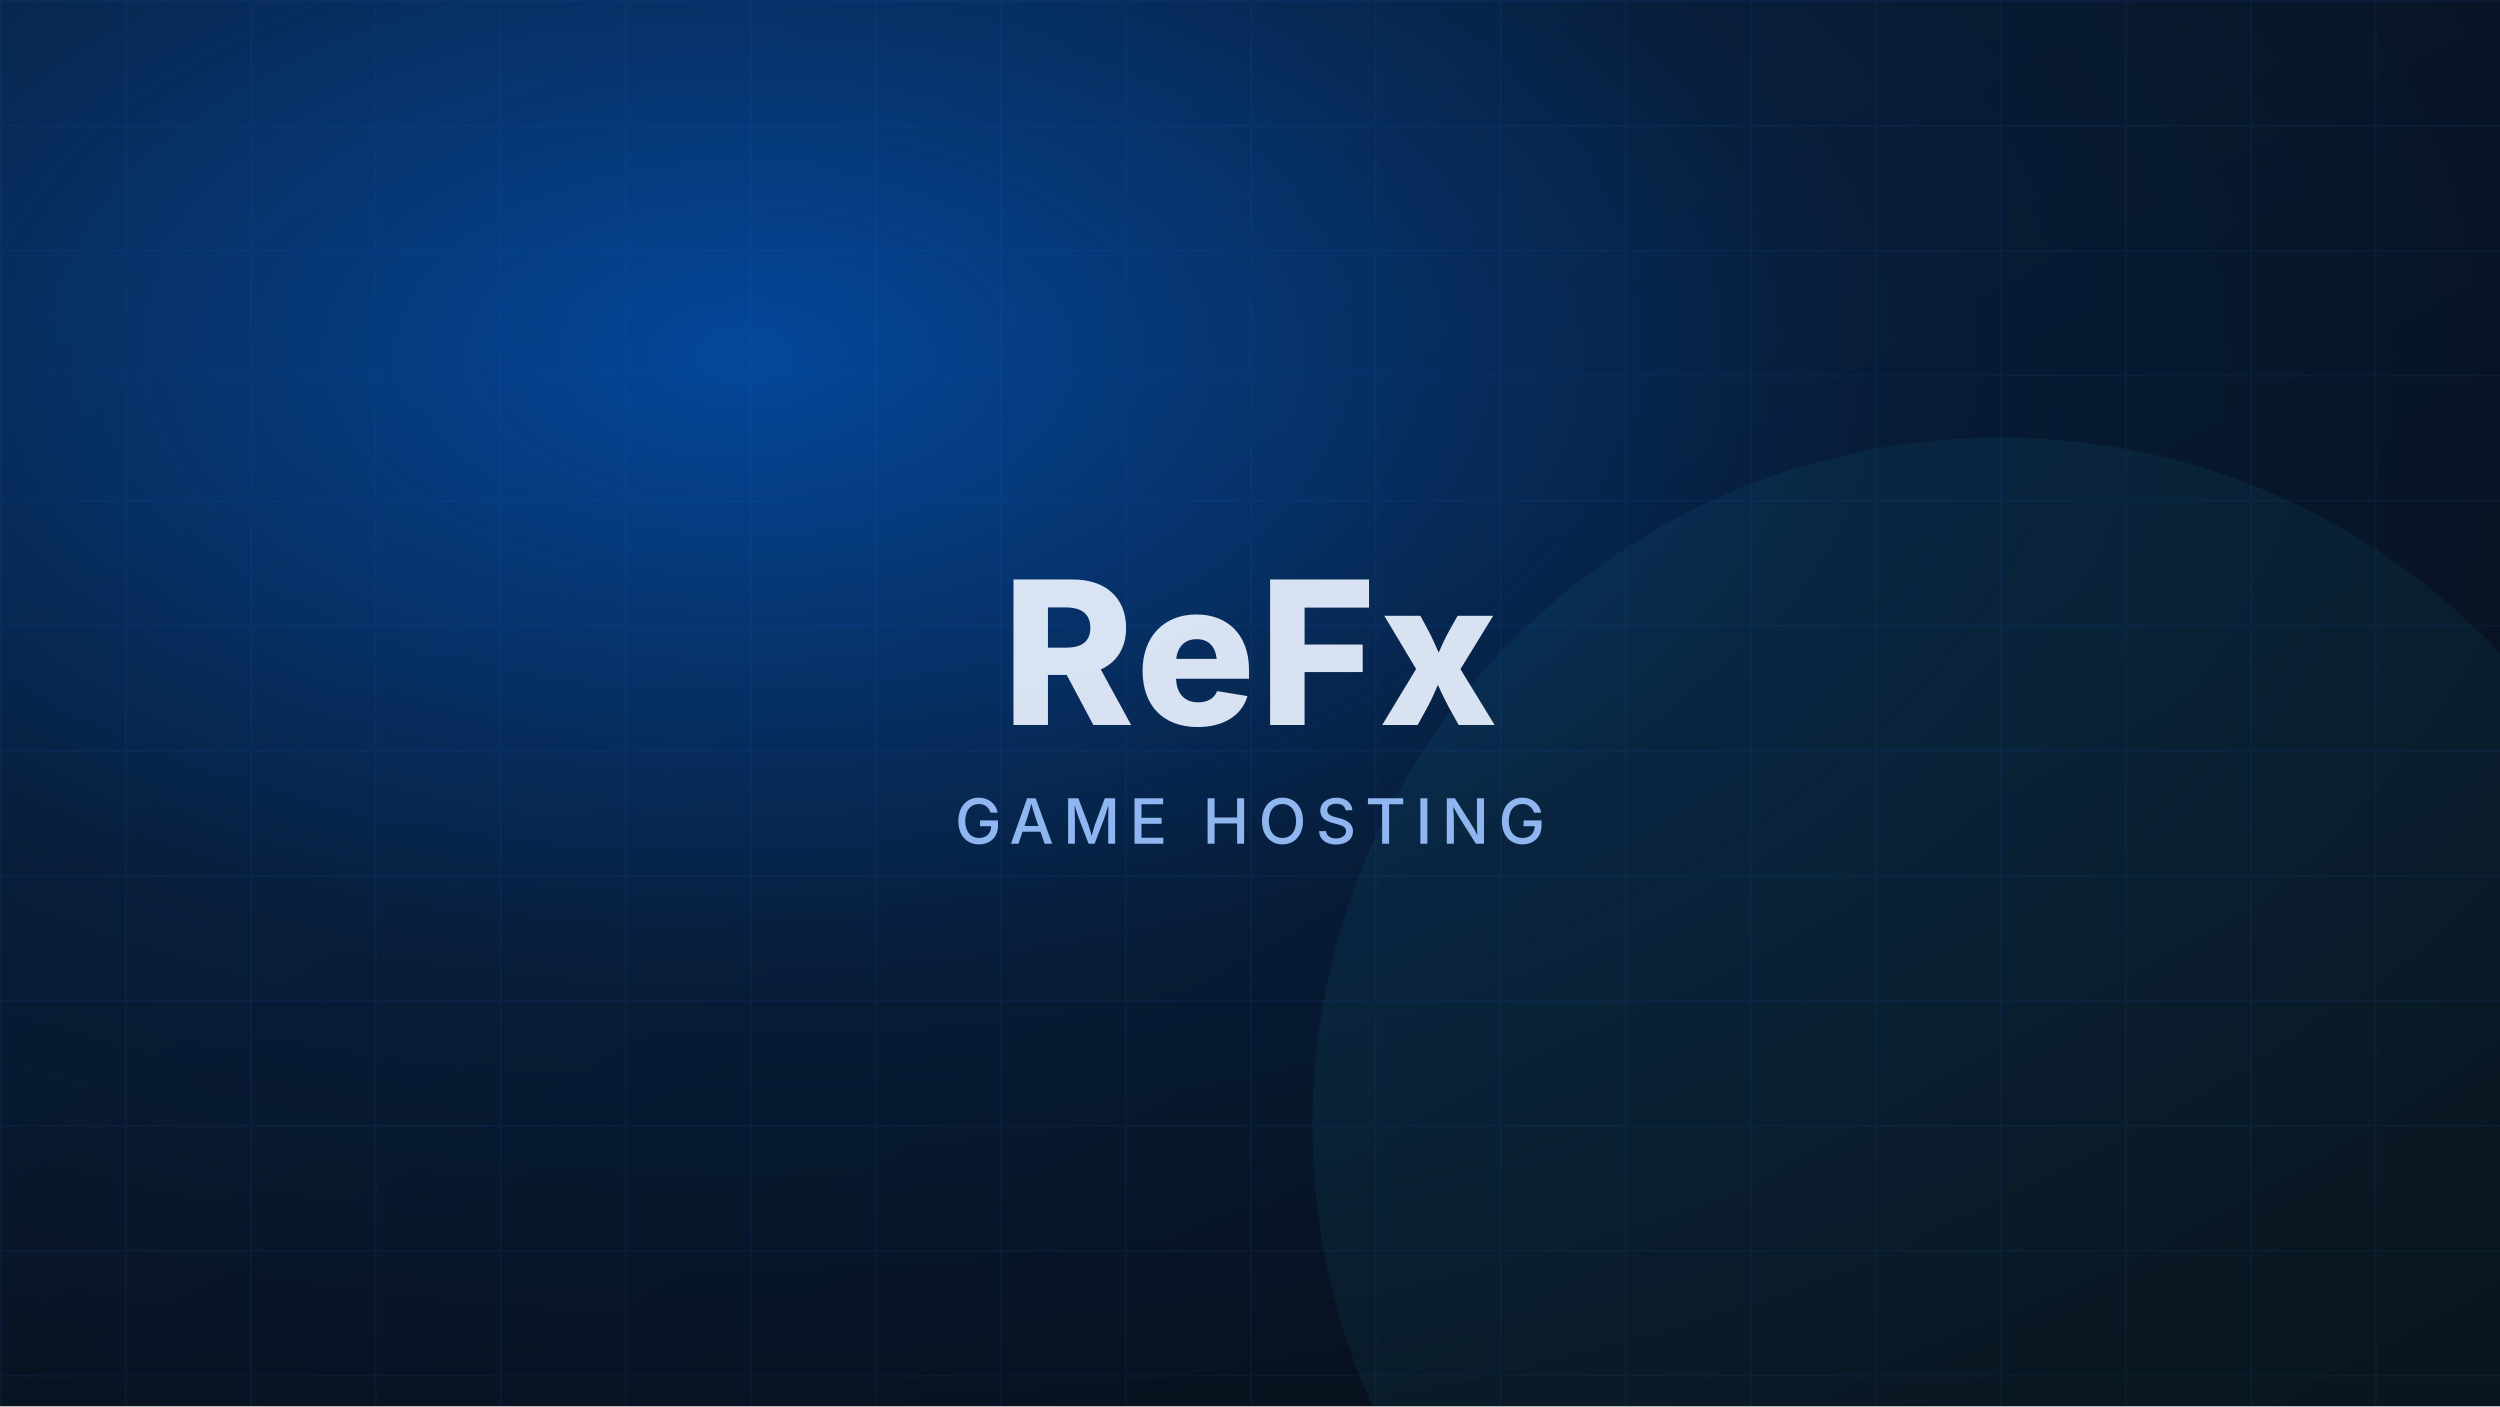
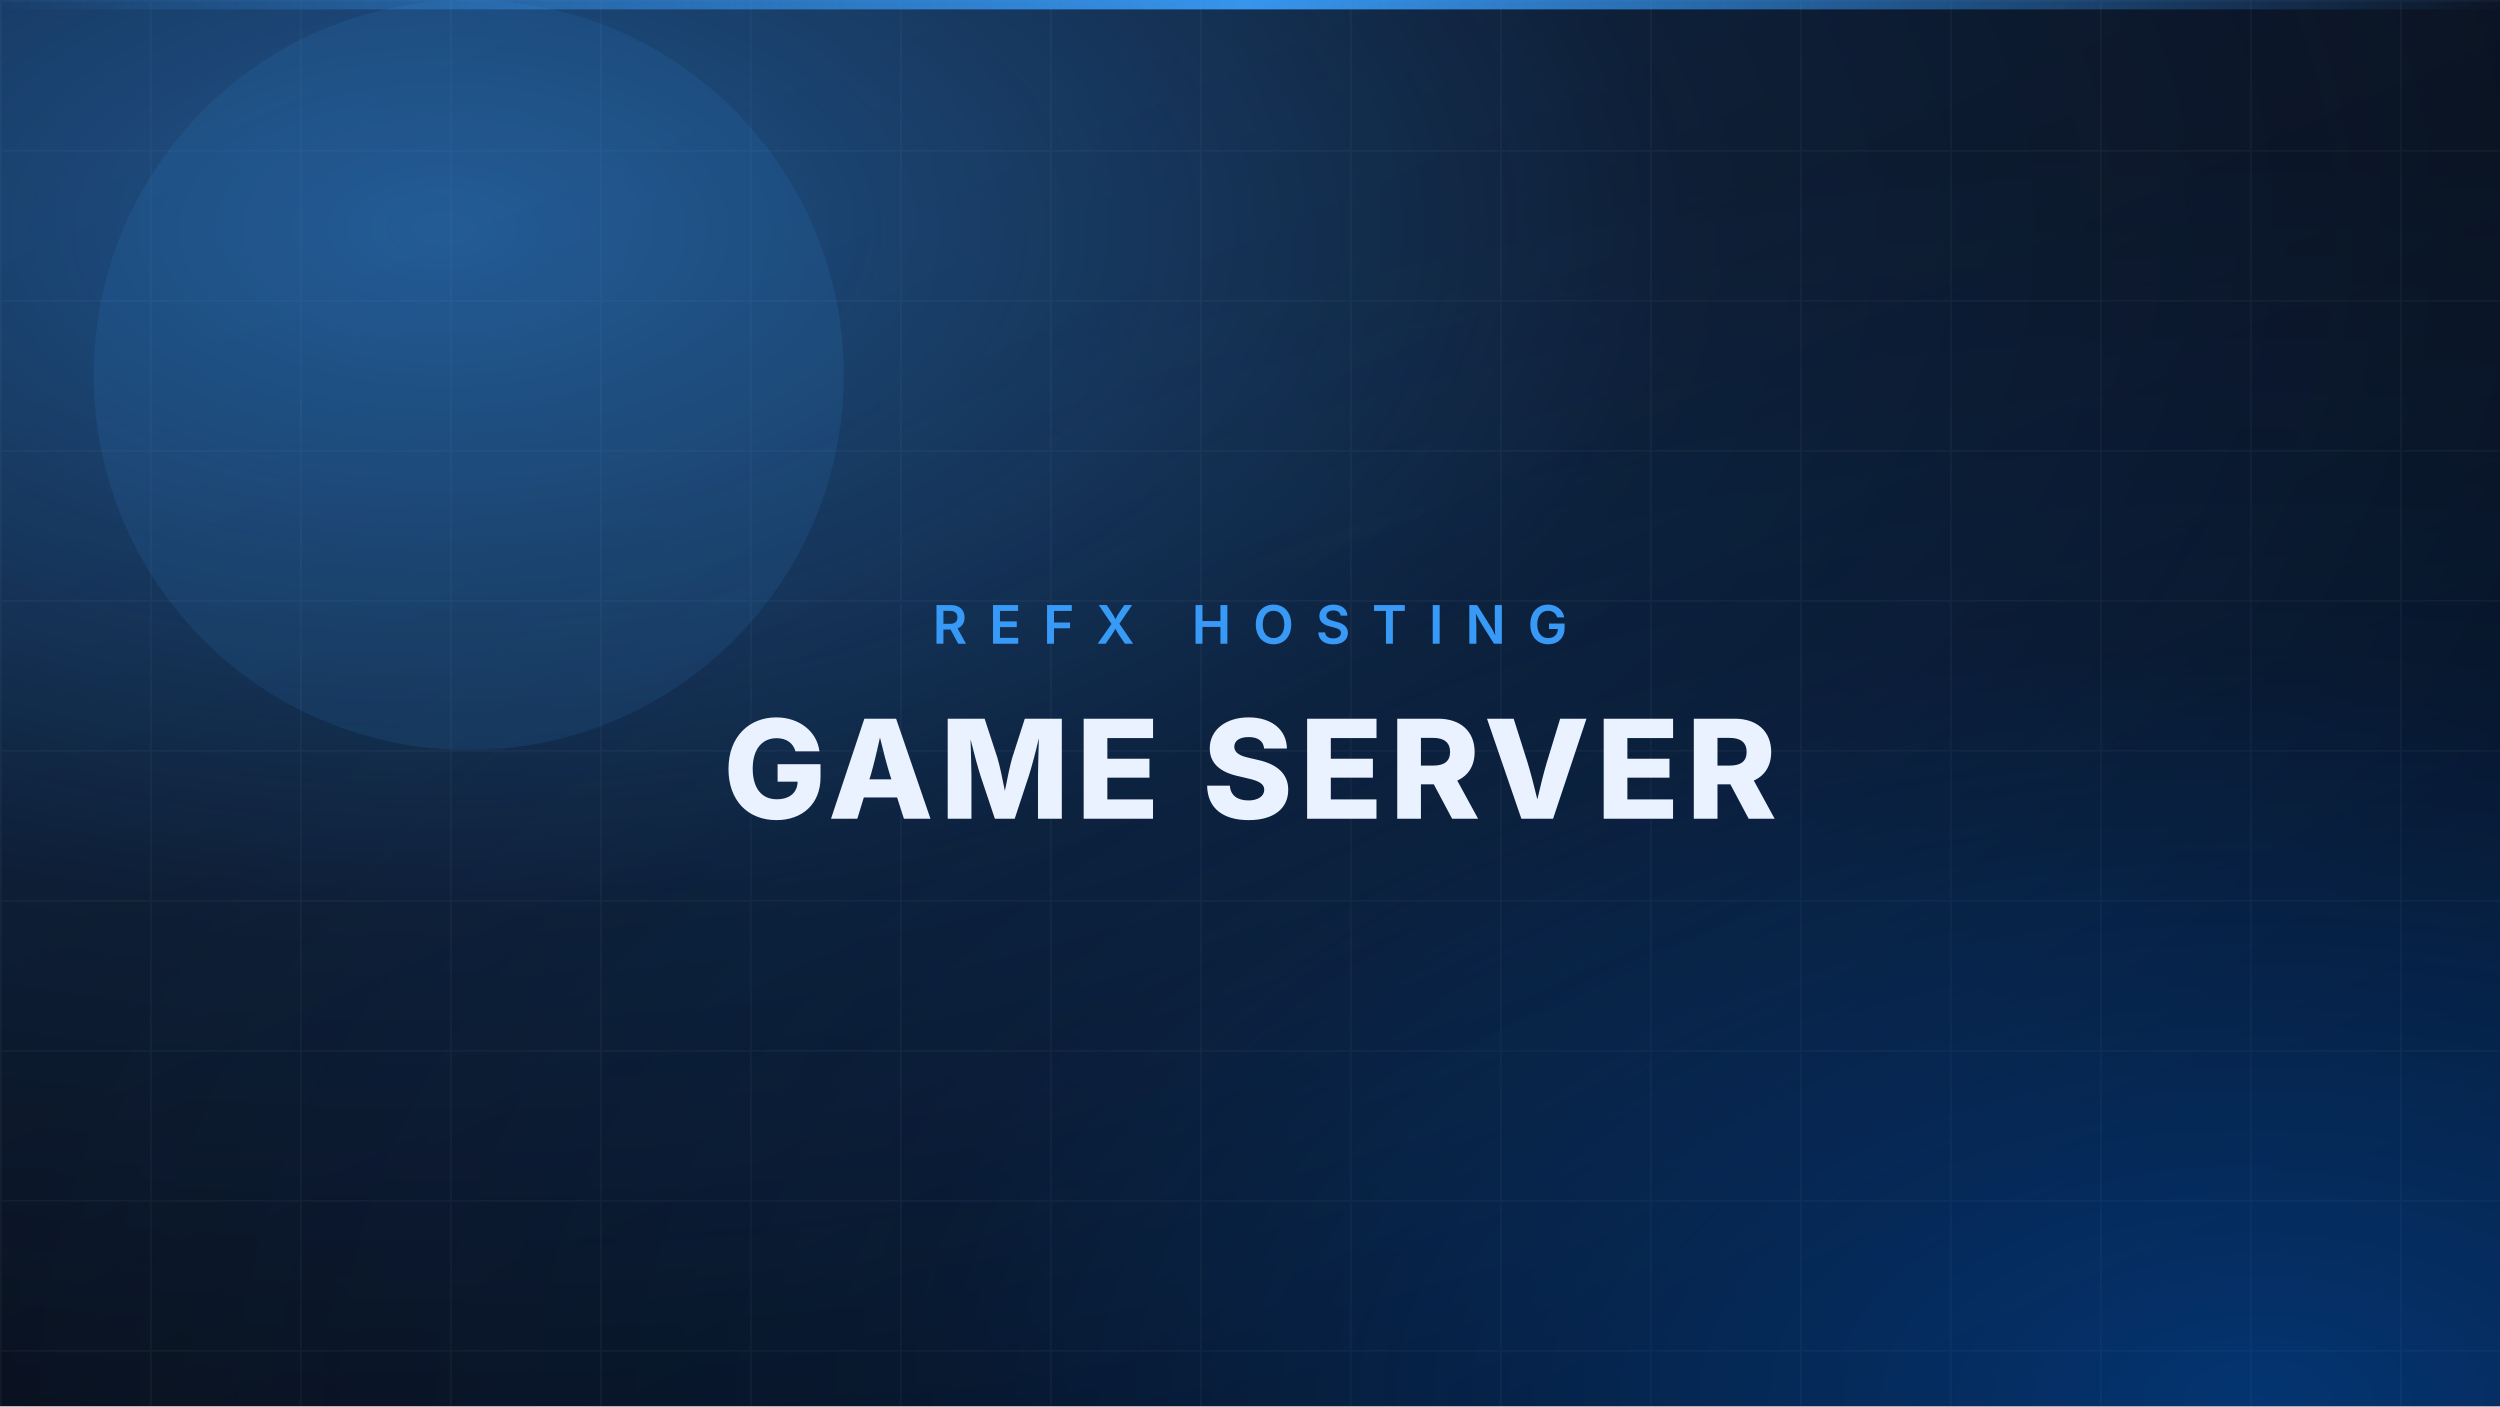
<svg xmlns="http://www.w3.org/2000/svg" viewBox="0 0 800 450" width="800" height="450" role="img" aria-label="ReFx game">
  <defs>
-     <linearGradient id="g" x1="0" y1="0" x2="1" y2="1">
-       <stop offset="0" stop-color="#0a1626" />
+     <linearGradient id="bg" x1="0" y1="0" x2="0.8" y2="1">
+       <stop offset="0" stop-color="#0c1830" />
      <stop offset="1" stop-color="#070b12" />
    </linearGradient>
-     <radialGradient id="glow" cx="0.3" cy="0.25" r="0.9">
-       <stop offset="0" stop-color="#0072ff" stop-opacity="0.55" />
-       <stop offset="0.5" stop-color="#0072ff" stop-opacity="0.12" />
+     <radialGradient id="acc" cx="0.18" cy="0.16" r="0.9">
+       <stop offset="0" stop-color="#3aa0ff" stop-opacity="0.45" />
+       <stop offset="0.55" stop-color="#3aa0ff" stop-opacity="0.08" />
+       <stop offset="1" stop-color="#3aa0ff" stop-opacity="0" />
+     </radialGradient>
+     <radialGradient id="blu" cx="0.9" cy="1" r="0.9">
+       <stop offset="0" stop-color="#0072ff" stop-opacity="0.4" />
+       <stop offset="0.6" stop-color="#0072ff" stop-opacity="0.08" />
      <stop offset="1" stop-color="#0072ff" stop-opacity="0" />
    </radialGradient>
-     <pattern id="grid" width="40" height="40" patternUnits="userSpaceOnUse">
-       <path d="M40 0H0V40" fill="none" stroke="#2a6cff" stroke-opacity="0.08" stroke-width="1" />
+     <linearGradient id="beam" x1="0" y1="0" x2="1" y2="0">
+       <stop offset="0" stop-color="#3aa0ff" stop-opacity="0" />
+       <stop offset="0.5" stop-color="#3aa0ff" stop-opacity="0.9" />
+       <stop offset="1" stop-color="#3aa0ff" stop-opacity="0" />
+     </linearGradient>
+     <pattern id="grid" width="48" height="48" patternUnits="userSpaceOnUse">
+       <path d="M48 0H0V48" fill="none" stroke="#ffffff" stroke-opacity="0.04" stroke-width="1" />
    </pattern>
  </defs>
-   <rect width="800" height="450" fill="url(#g)" />
+   <rect width="800" height="450" fill="url(#bg)" />
  <rect width="800" height="450" fill="url(#grid)" />
-   <rect width="800" height="450" fill="url(#glow)" />
-   <circle cx="640" cy="360" r="220" fill="#22d3ee" opacity="0.06" />
-   <g fill="#eaf2ff" opacity="0.92" font-family="Inter, system-ui, sans-serif" text-anchor="middle">
-     <text x="400" y="232" font-size="64" font-weight="800" letter-spacing="1">ReFx</text>
-     <text x="400" y="270" font-size="20" font-weight="500" fill="#9bc2ff" letter-spacing="3">GAME HOSTING</text>
+   <rect width="800" height="450" fill="url(#acc)" />
+   <rect width="800" height="450" fill="url(#blu)" />
+   <rect x="0" y="0" width="800" height="3" fill="url(#beam)" />
+   <circle cx="150" cy="120" r="120" fill="#3aa0ff" opacity="0.10" />
+   <g font-family="Inter, system-ui, sans-serif" text-anchor="middle">
+     <text x="400" y="206" font-size="17" font-weight="600" letter-spacing="7" fill="#3aa0ff" opacity="0.95">REFX HOSTING</text>
+     <text x="400" y="262" font-size="44" font-weight="800" letter-spacing="2" fill="#eaf2ff">GAME SERVER</text>
  </g>
</svg>
